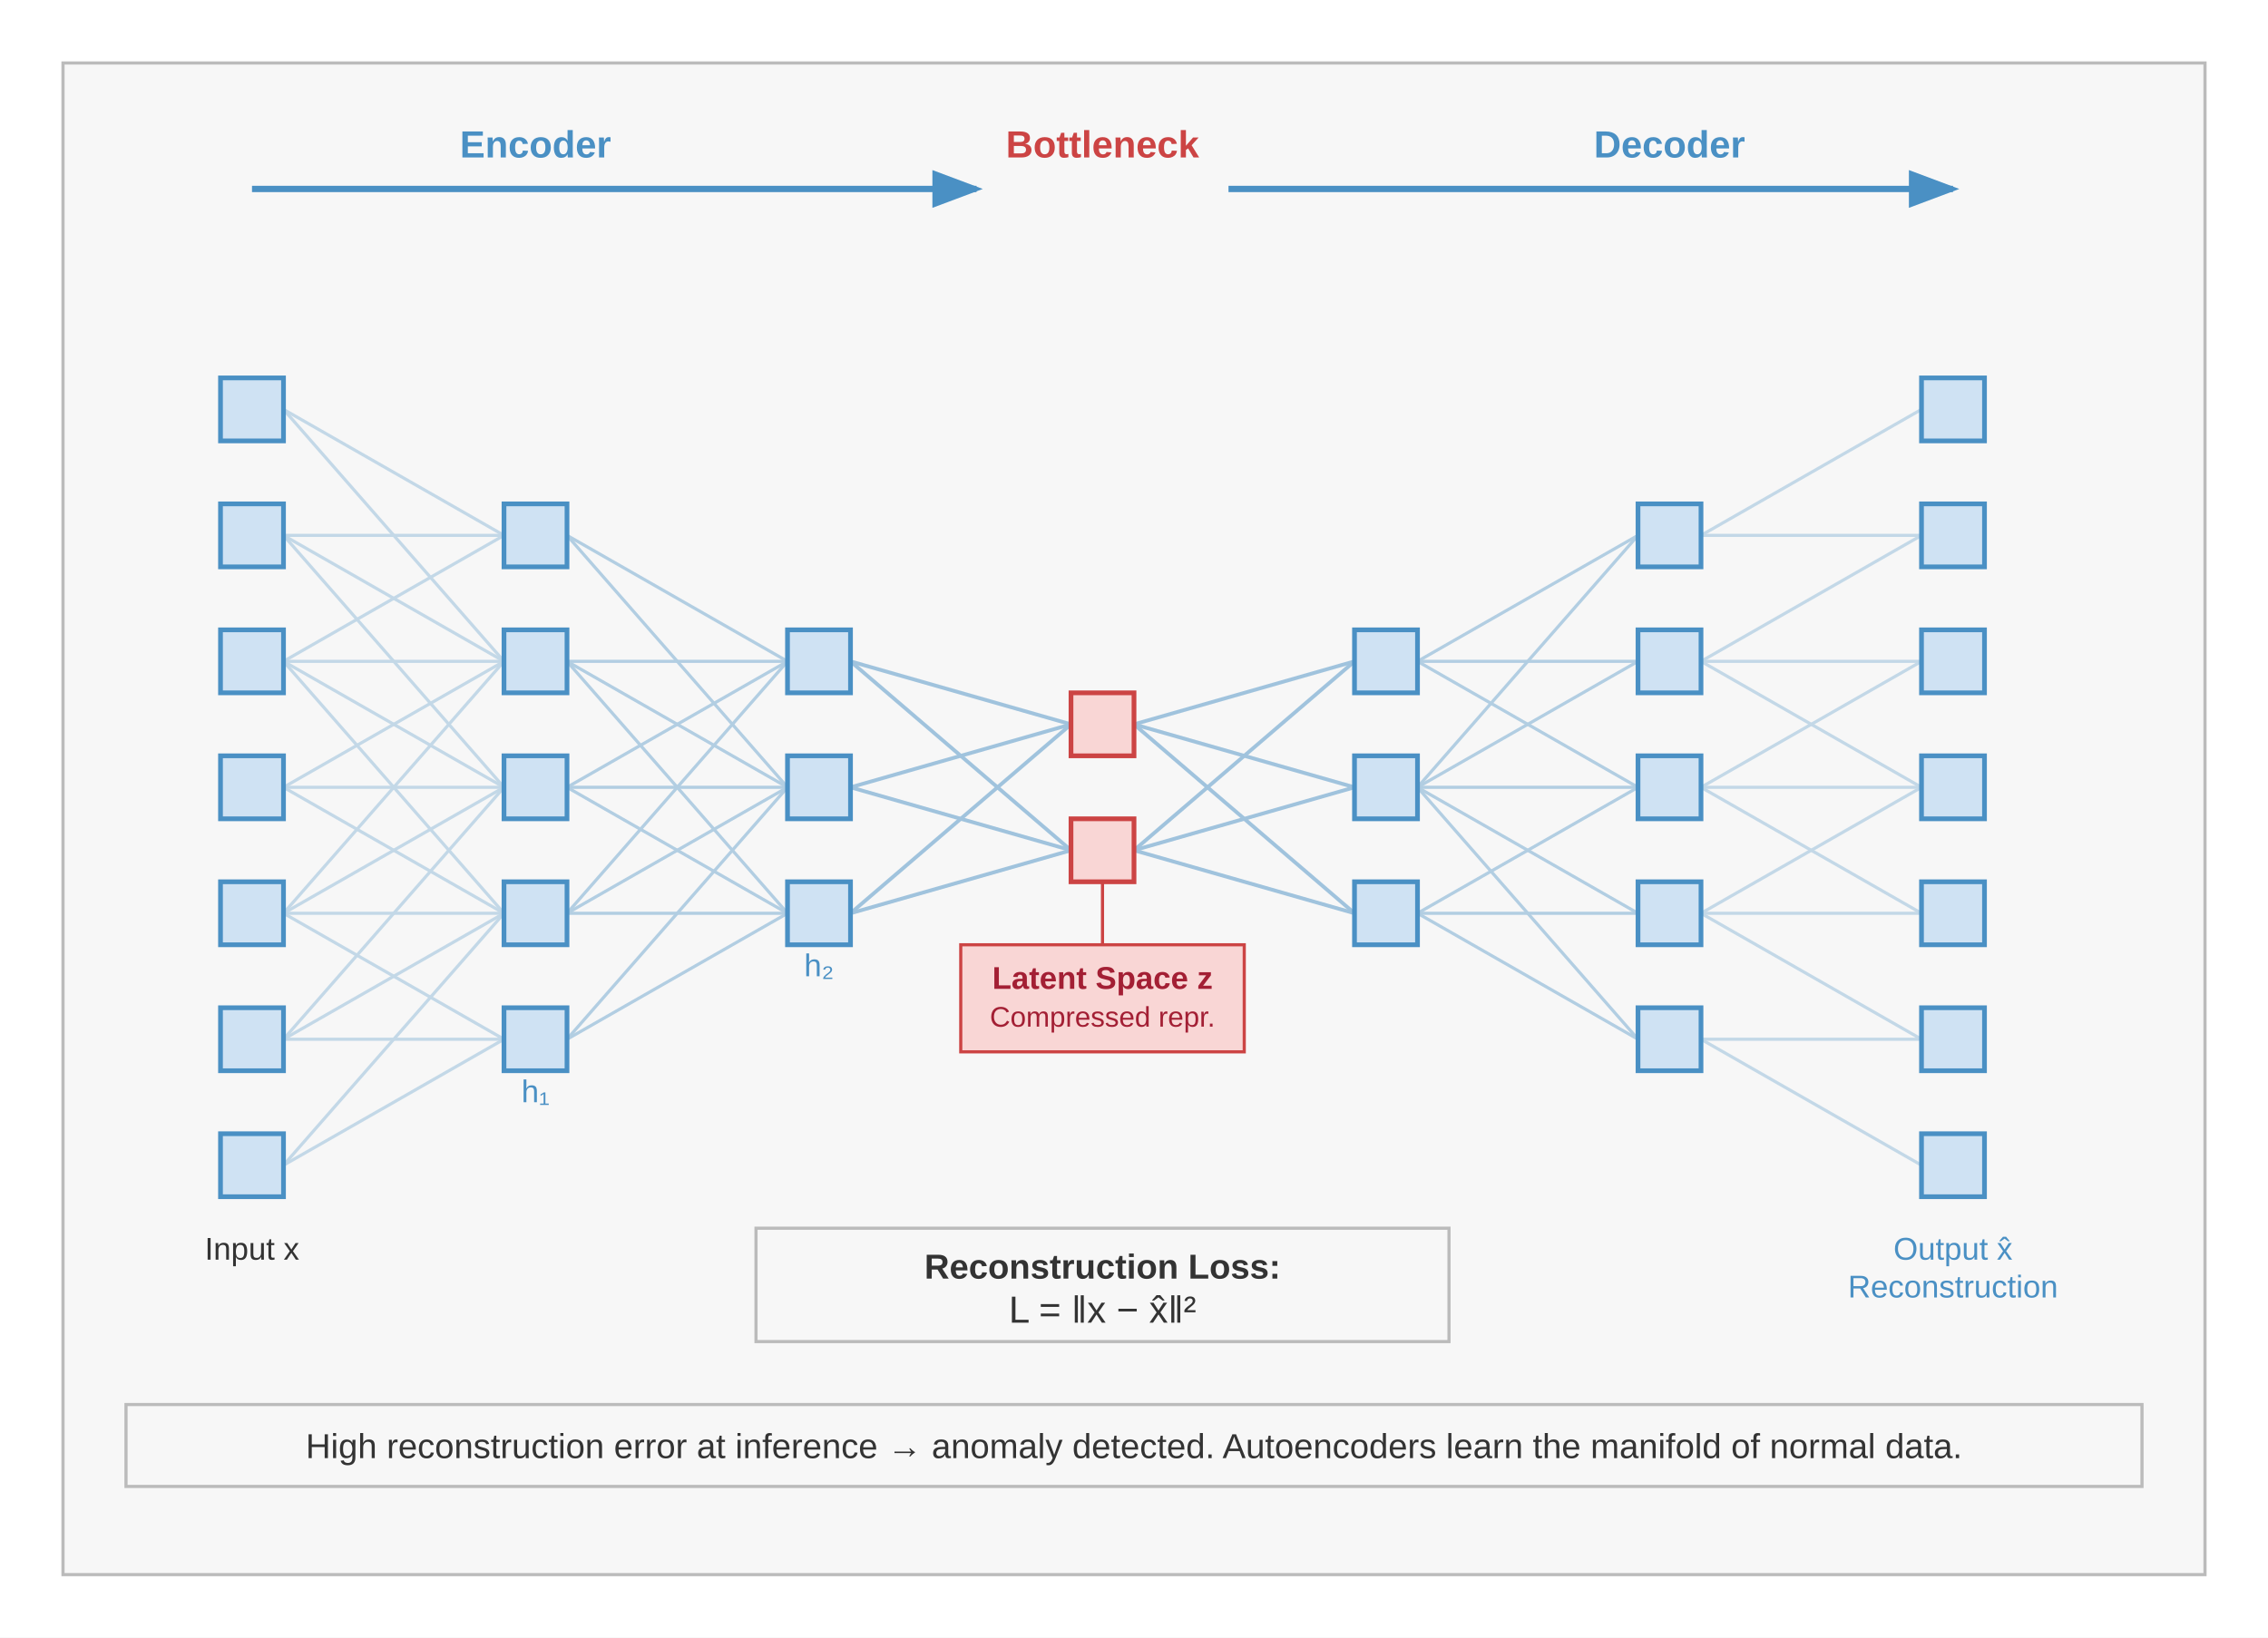
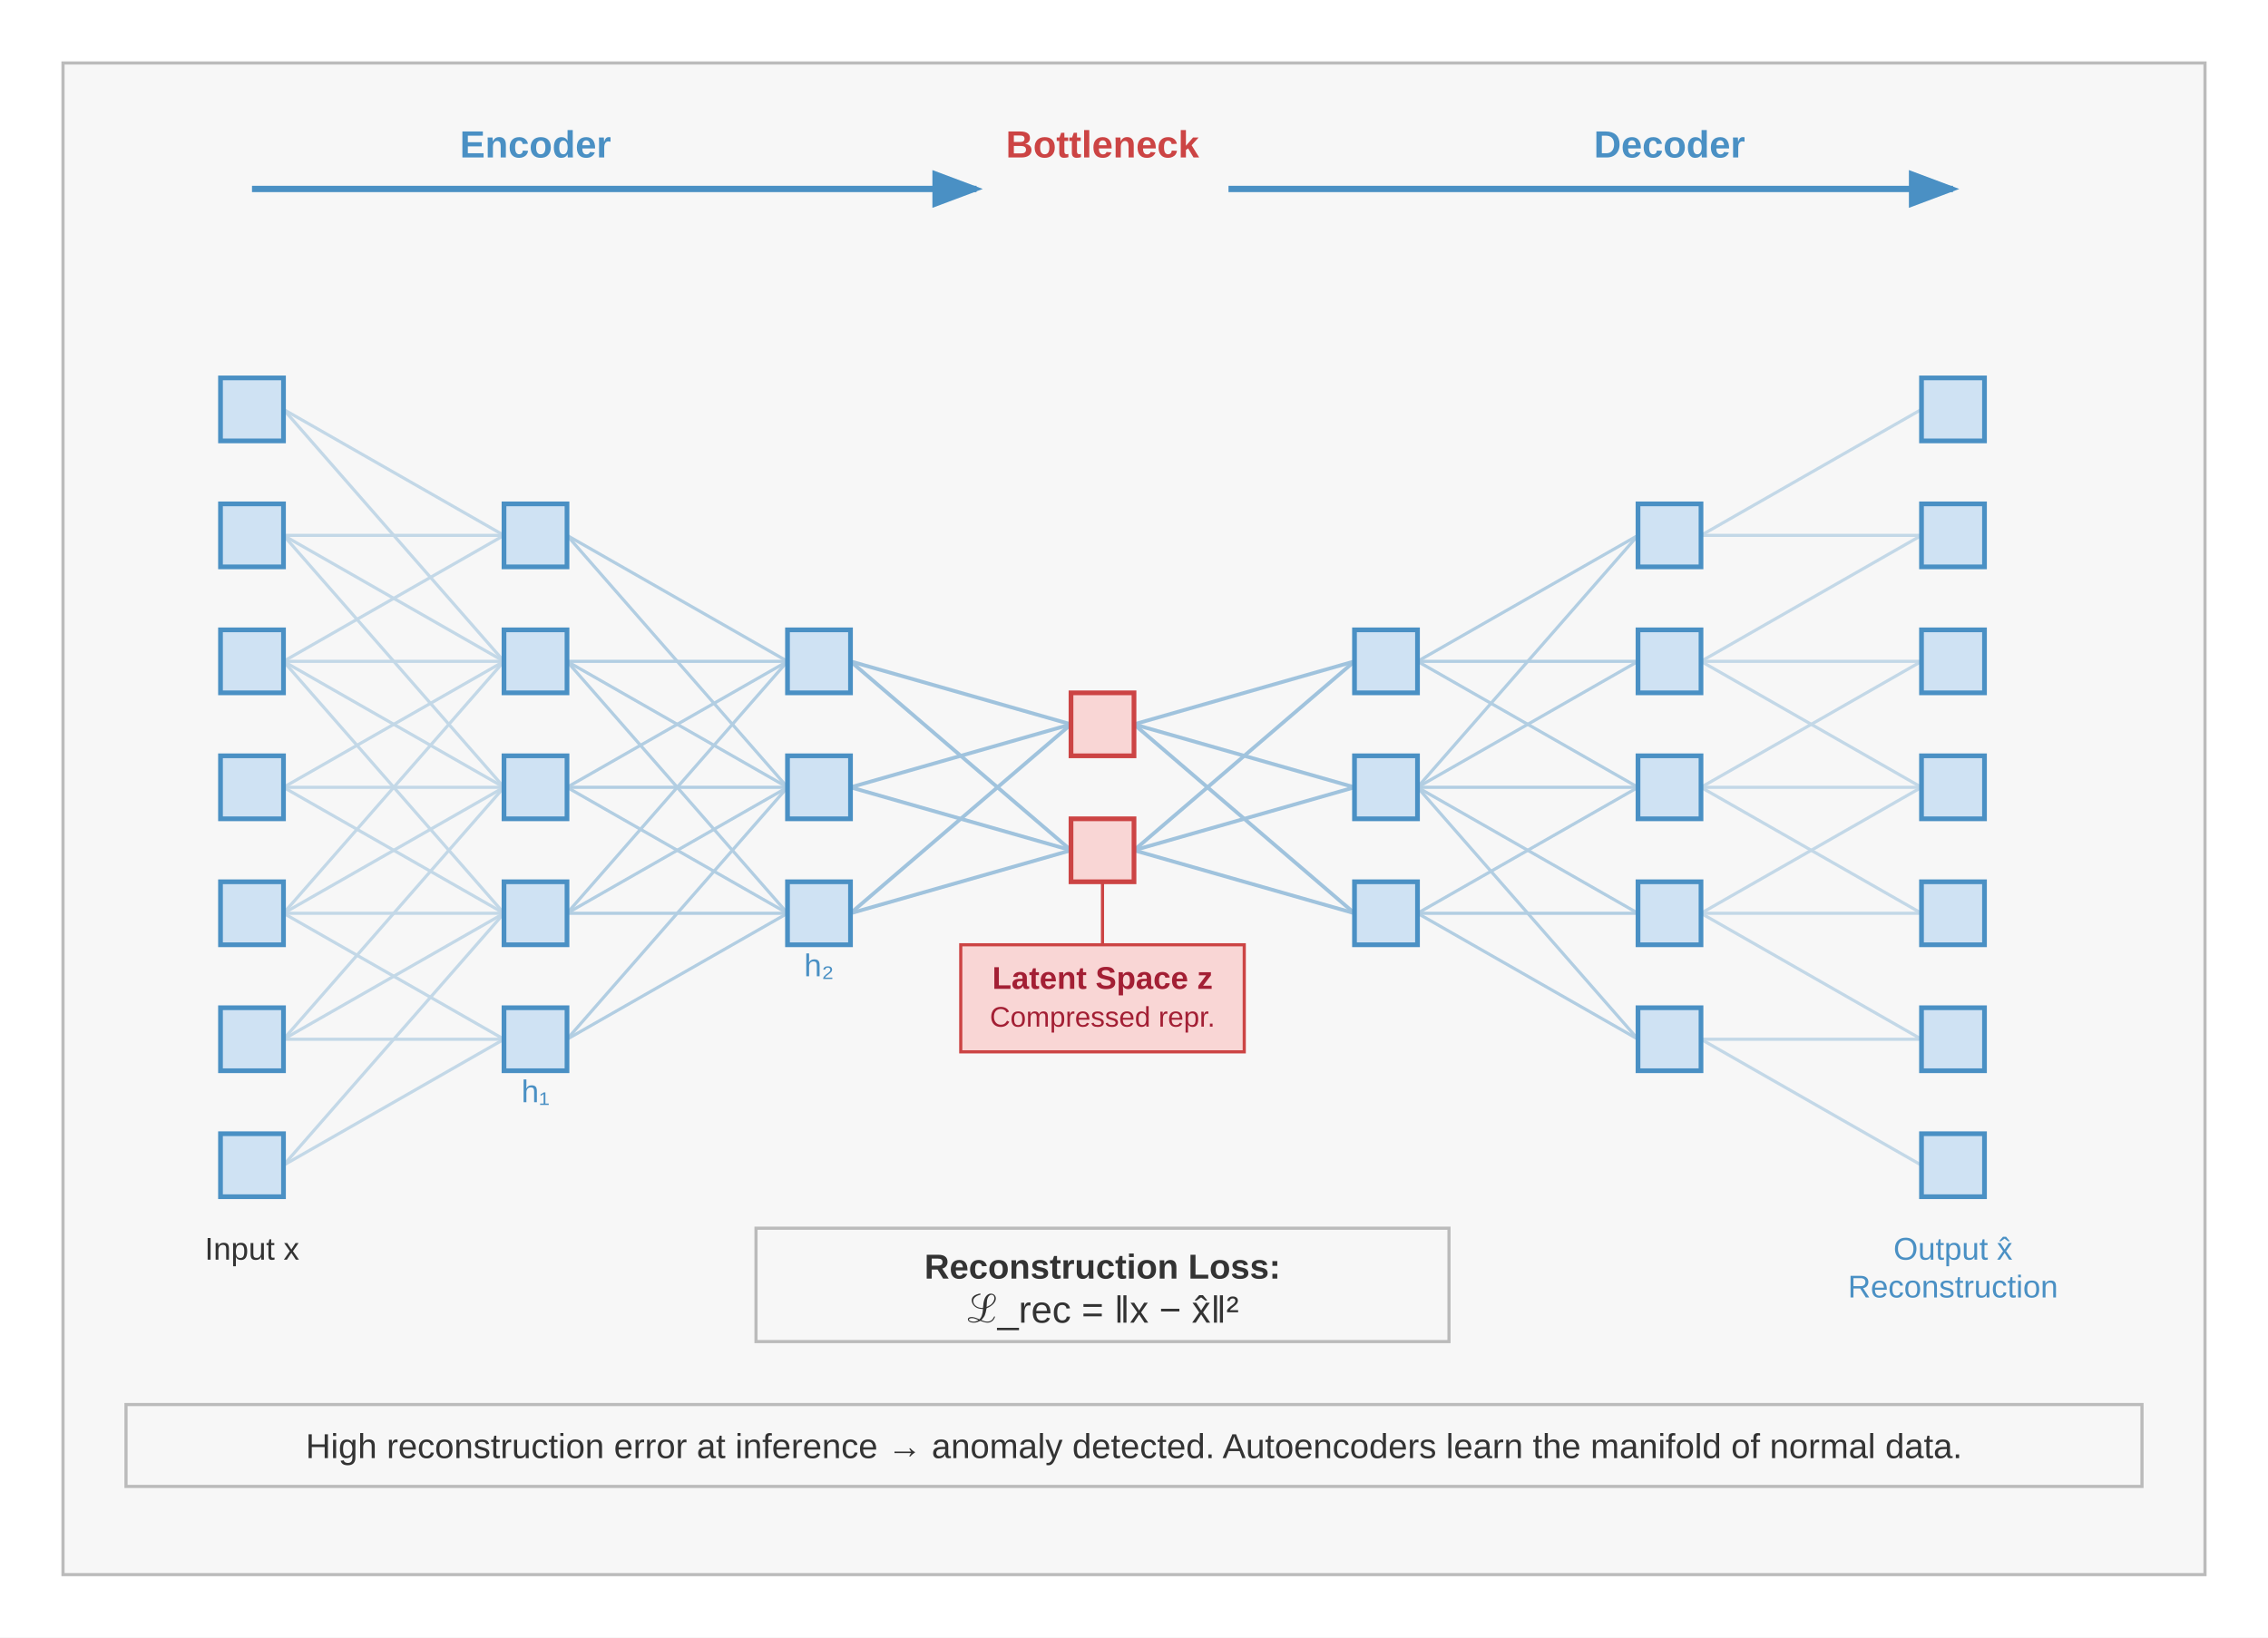
<svg xmlns="http://www.w3.org/2000/svg" font-family="Arial, Helvetica, sans-serif" viewBox="0 0 720 520">
  <rect width="720" height="520" fill="#fff" />
  <rect x="20" y="20" width="680" height="480" fill="#f7f7f7" stroke="#bbb" stroke-width="1" />
  <defs>
    <marker id="arrow-blue" markerWidth="8" markerHeight="6" refX="7" refY="3" orient="auto">
      <path d="M0,0 L8,3 L0,6 Z" fill="#4a90c4" />
    </marker>
  </defs>
  <g transform="translate(20, 20)">
    <text x="150" y="30" text-anchor="middle" font-size="12" fill="#4a90c4" font-weight="bold">Encoder</text>
    <text x="330" y="30" text-anchor="middle" font-size="12" fill="#c44" font-weight="bold">Bottleneck</text>
    <text x="510" y="30" text-anchor="middle" font-size="12" fill="#4a90c4" font-weight="bold">Decoder</text>
    <line x1="60" y1="40" x2="290" y2="40" stroke="#4a90c4" stroke-width="2" marker-end="url(#arrow-blue)" />
    <line x1="370" y1="40" x2="600" y2="40" stroke="#4a90c4" stroke-width="2" marker-end="url(#arrow-blue)" />
    <g stroke="#4a90c4" stroke-width="1" opacity="0.3">
      <line x1="70" y1="110" x2="140" y2="150" />
      <line x1="70" y1="110" x2="140" y2="190" />
      <line x1="70" y1="150" x2="140" y2="150" />
      <line x1="70" y1="150" x2="140" y2="190" />
      <line x1="70" y1="150" x2="140" y2="230" />
      <line x1="70" y1="190" x2="140" y2="150" />
      <line x1="70" y1="190" x2="140" y2="190" />
      <line x1="70" y1="190" x2="140" y2="230" />
      <line x1="70" y1="190" x2="140" y2="270" />
      <line x1="70" y1="230" x2="140" y2="190" />
      <line x1="70" y1="230" x2="140" y2="230" />
      <line x1="70" y1="230" x2="140" y2="270" />
      <line x1="70" y1="270" x2="140" y2="190" />
      <line x1="70" y1="270" x2="140" y2="230" />
      <line x1="70" y1="270" x2="140" y2="270" />
      <line x1="70" y1="270" x2="140" y2="310" />
      <line x1="70" y1="310" x2="140" y2="230" />
      <line x1="70" y1="310" x2="140" y2="270" />
      <line x1="70" y1="310" x2="140" y2="310" />
      <line x1="70" y1="350" x2="140" y2="270" />
      <line x1="70" y1="350" x2="140" y2="310" />
    </g>
    <g stroke="#4a90c4" stroke-width="1" opacity="0.4">
      <line x1="160" y1="150" x2="230" y2="190" />
      <line x1="160" y1="150" x2="230" y2="230" />
      <line x1="160" y1="190" x2="230" y2="190" />
      <line x1="160" y1="190" x2="230" y2="230" />
      <line x1="160" y1="190" x2="230" y2="270" />
      <line x1="160" y1="230" x2="230" y2="190" />
      <line x1="160" y1="230" x2="230" y2="230" />
      <line x1="160" y1="230" x2="230" y2="270" />
      <line x1="160" y1="270" x2="230" y2="190" />
      <line x1="160" y1="270" x2="230" y2="230" />
      <line x1="160" y1="270" x2="230" y2="270" />
      <line x1="160" y1="310" x2="230" y2="230" />
      <line x1="160" y1="310" x2="230" y2="270" />
    </g>
    <g stroke="#4a90c4" stroke-width="1.2" opacity="0.5">
      <line x1="250" y1="190" x2="320" y2="210" />
      <line x1="250" y1="190" x2="320" y2="250" />
      <line x1="250" y1="230" x2="320" y2="210" />
      <line x1="250" y1="230" x2="320" y2="250" />
      <line x1="250" y1="270" x2="320" y2="210" />
      <line x1="250" y1="270" x2="320" y2="250" />
    </g>
    <g stroke="#4a90c4" stroke-width="1.2" opacity="0.5">
      <line x1="340" y1="210" x2="410" y2="190" />
      <line x1="340" y1="210" x2="410" y2="230" />
      <line x1="340" y1="210" x2="410" y2="270" />
      <line x1="340" y1="250" x2="410" y2="190" />
      <line x1="340" y1="250" x2="410" y2="230" />
      <line x1="340" y1="250" x2="410" y2="270" />
    </g>
    <g stroke="#4a90c4" stroke-width="1" opacity="0.4">
      <line x1="430" y1="190" x2="500" y2="150" />
      <line x1="430" y1="190" x2="500" y2="190" />
      <line x1="430" y1="190" x2="500" y2="230" />
      <line x1="430" y1="230" x2="500" y2="150" />
      <line x1="430" y1="230" x2="500" y2="190" />
      <line x1="430" y1="230" x2="500" y2="230" />
      <line x1="430" y1="230" x2="500" y2="270" />
      <line x1="430" y1="230" x2="500" y2="310" />
      <line x1="430" y1="270" x2="500" y2="230" />
      <line x1="430" y1="270" x2="500" y2="270" />
      <line x1="430" y1="270" x2="500" y2="310" />
    </g>
    <g stroke="#4a90c4" stroke-width="1" opacity="0.3">
      <line x1="520" y1="150" x2="590" y2="110" />
      <line x1="520" y1="150" x2="590" y2="150" />
      <line x1="520" y1="190" x2="590" y2="150" />
      <line x1="520" y1="190" x2="590" y2="190" />
      <line x1="520" y1="190" x2="590" y2="230" />
      <line x1="520" y1="230" x2="590" y2="190" />
      <line x1="520" y1="230" x2="590" y2="230" />
      <line x1="520" y1="230" x2="590" y2="270" />
      <line x1="520" y1="270" x2="590" y2="230" />
      <line x1="520" y1="270" x2="590" y2="270" />
      <line x1="520" y1="270" x2="590" y2="310" />
      <line x1="520" y1="310" x2="590" y2="310" />
      <line x1="520" y1="310" x2="590" y2="350" />
    </g>
    <g fill="#cfe2f3" stroke="#4a90c4" stroke-width="1.5">
      <rect x="50" y="100" width="20" height="20" />
      <rect x="50" y="140" width="20" height="20" />
      <rect x="50" y="180" width="20" height="20" />
      <rect x="50" y="220" width="20" height="20" />
      <rect x="50" y="260" width="20" height="20" />
      <rect x="50" y="300" width="20" height="20" />
      <rect x="50" y="340" width="20" height="20" />
      <rect x="140" y="140" width="20" height="20" />
      <rect x="140" y="180" width="20" height="20" />
      <rect x="140" y="220" width="20" height="20" />
      <rect x="140" y="260" width="20" height="20" />
      <rect x="140" y="300" width="20" height="20" />
      <rect x="230" y="180" width="20" height="20" />
      <rect x="230" y="220" width="20" height="20" />
      <rect x="230" y="260" width="20" height="20" />
    </g>
    <g fill="#f9d6d5" stroke="#c44" stroke-width="1.5">
      <rect x="320" y="200" width="20" height="20" />
      <rect x="320" y="240" width="20" height="20" />
    </g>
    <g fill="#cfe2f3" stroke="#4a90c4" stroke-width="1.5">
      <rect x="410" y="180" width="20" height="20" />
      <rect x="410" y="220" width="20" height="20" />
      <rect x="410" y="260" width="20" height="20" />
      <rect x="500" y="140" width="20" height="20" />
      <rect x="500" y="180" width="20" height="20" />
      <rect x="500" y="220" width="20" height="20" />
      <rect x="500" y="260" width="20" height="20" />
      <rect x="500" y="300" width="20" height="20" />
      <rect x="590" y="100" width="20" height="20" />
      <rect x="590" y="140" width="20" height="20" />
      <rect x="590" y="180" width="20" height="20" />
      <rect x="590" y="220" width="20" height="20" />
      <rect x="590" y="260" width="20" height="20" />
      <rect x="590" y="300" width="20" height="20" />
      <rect x="590" y="340" width="20" height="20" />
    </g>
    <text x="60" y="380" text-anchor="middle" font-size="10" fill="#333">Input x</text>
    <text x="150" y="330" text-anchor="middle" font-size="10" fill="#4a90c4">h₁</text>
    <text x="240" y="290" text-anchor="middle" font-size="10" fill="#4a90c4">h₂</text>
    <rect x="285" y="280" width="90" height="34" fill="#f9d6d5" stroke="#c44" stroke-width="1" />
    <text x="330" y="294" text-anchor="middle" font-size="10" fill="#a31f34" font-weight="bold">Latent Space z</text>
    <text x="330" y="306" text-anchor="middle" font-size="9" fill="#a31f34">Compressed repr.</text>
    <line x1="330" y1="260" x2="330" y2="280" stroke="#c44" stroke-width="1" />
    <text x="600" y="380" text-anchor="middle" font-size="10" fill="#4a90c4">Output x̂</text>
    <text x="600" y="392" text-anchor="middle" font-size="10" fill="#4a90c4">Reconstruction</text>
    <rect x="220" y="370" width="220" height="36" fill="#f7f7f7" stroke="#bbb" stroke-width="1" />
    <text x="330" y="386" text-anchor="middle" font-size="11" font-weight="bold" fill="#333">Reconstruction Loss:</text>
-     <text x="330" y="400" text-anchor="middle" font-size="12" fill="#333">L = ‖x − x̂‖²</text>
+     <text x="330" y="400" text-anchor="middle" font-size="12" fill="#333">ℒ_rec = ‖x − x̂‖²</text>
    <rect x="20" y="426" width="640" height="26" fill="#f7f7f7" stroke="#bbb" stroke-width="1" />
    <text x="340" y="443" text-anchor="middle" font-size="11" fill="#333">High reconstruction error at inference → anomaly detected. Autoencoders learn the manifold of normal data.</text>
  </g>
</svg>
